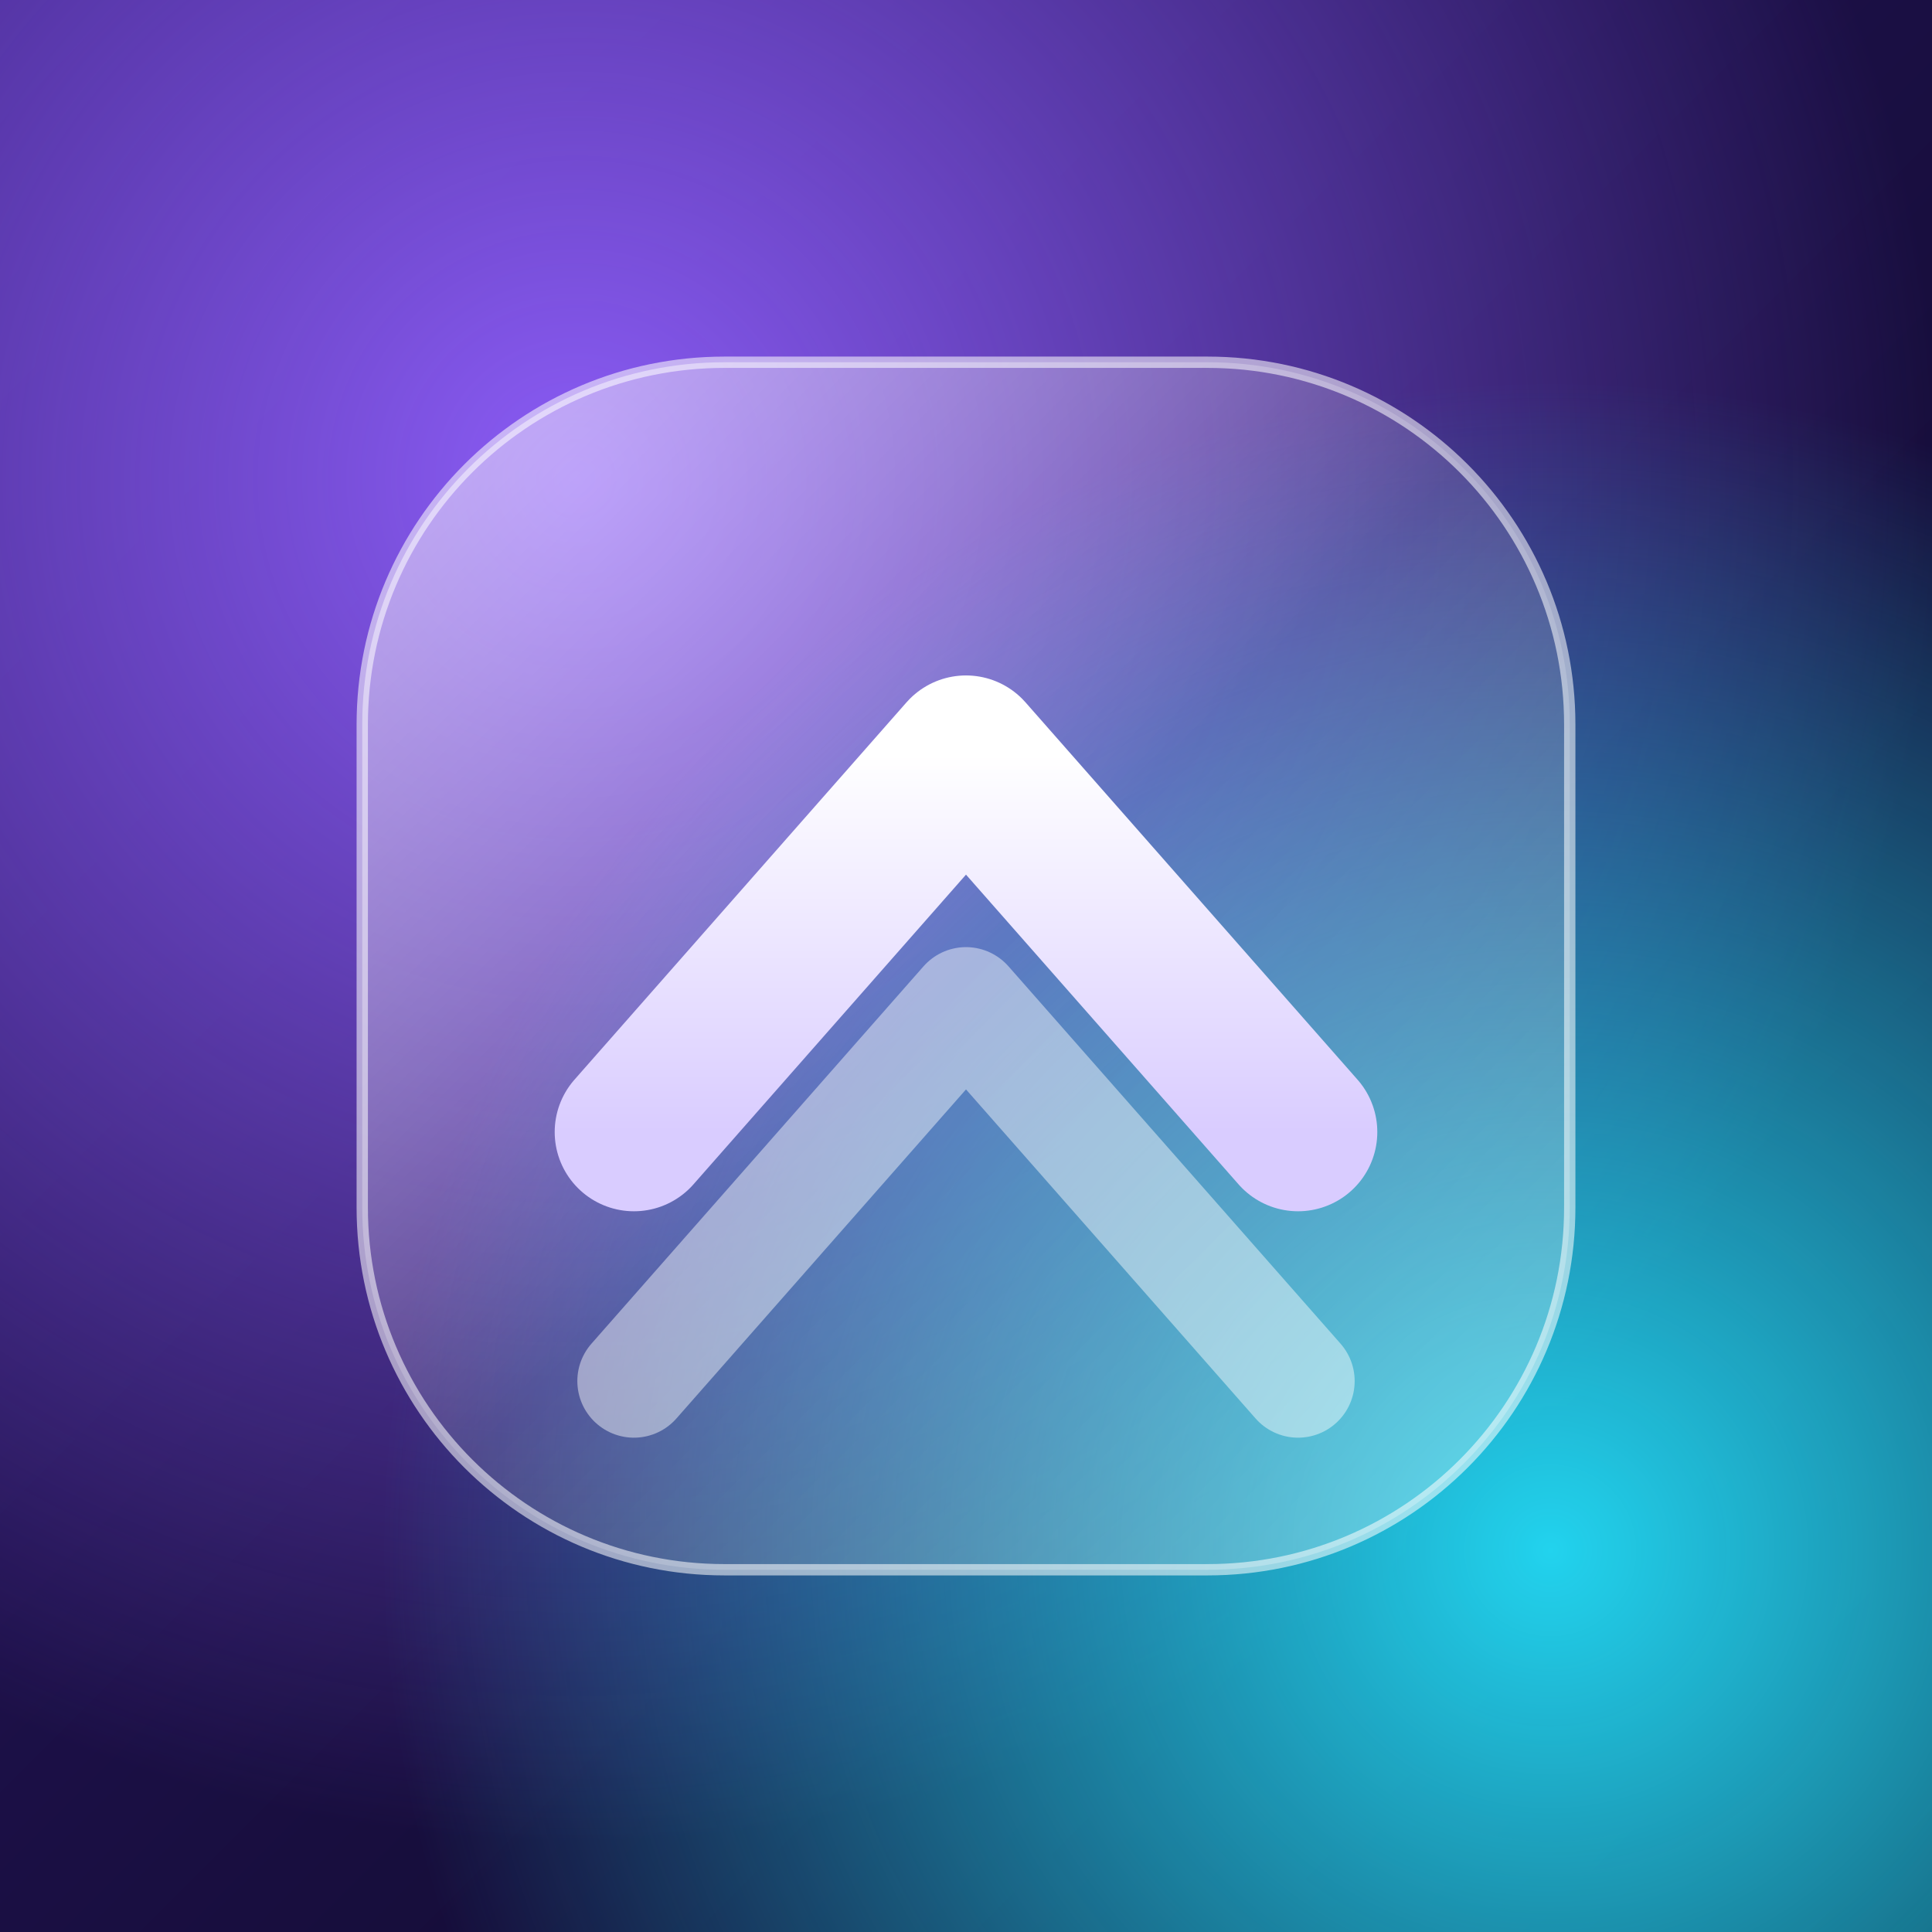
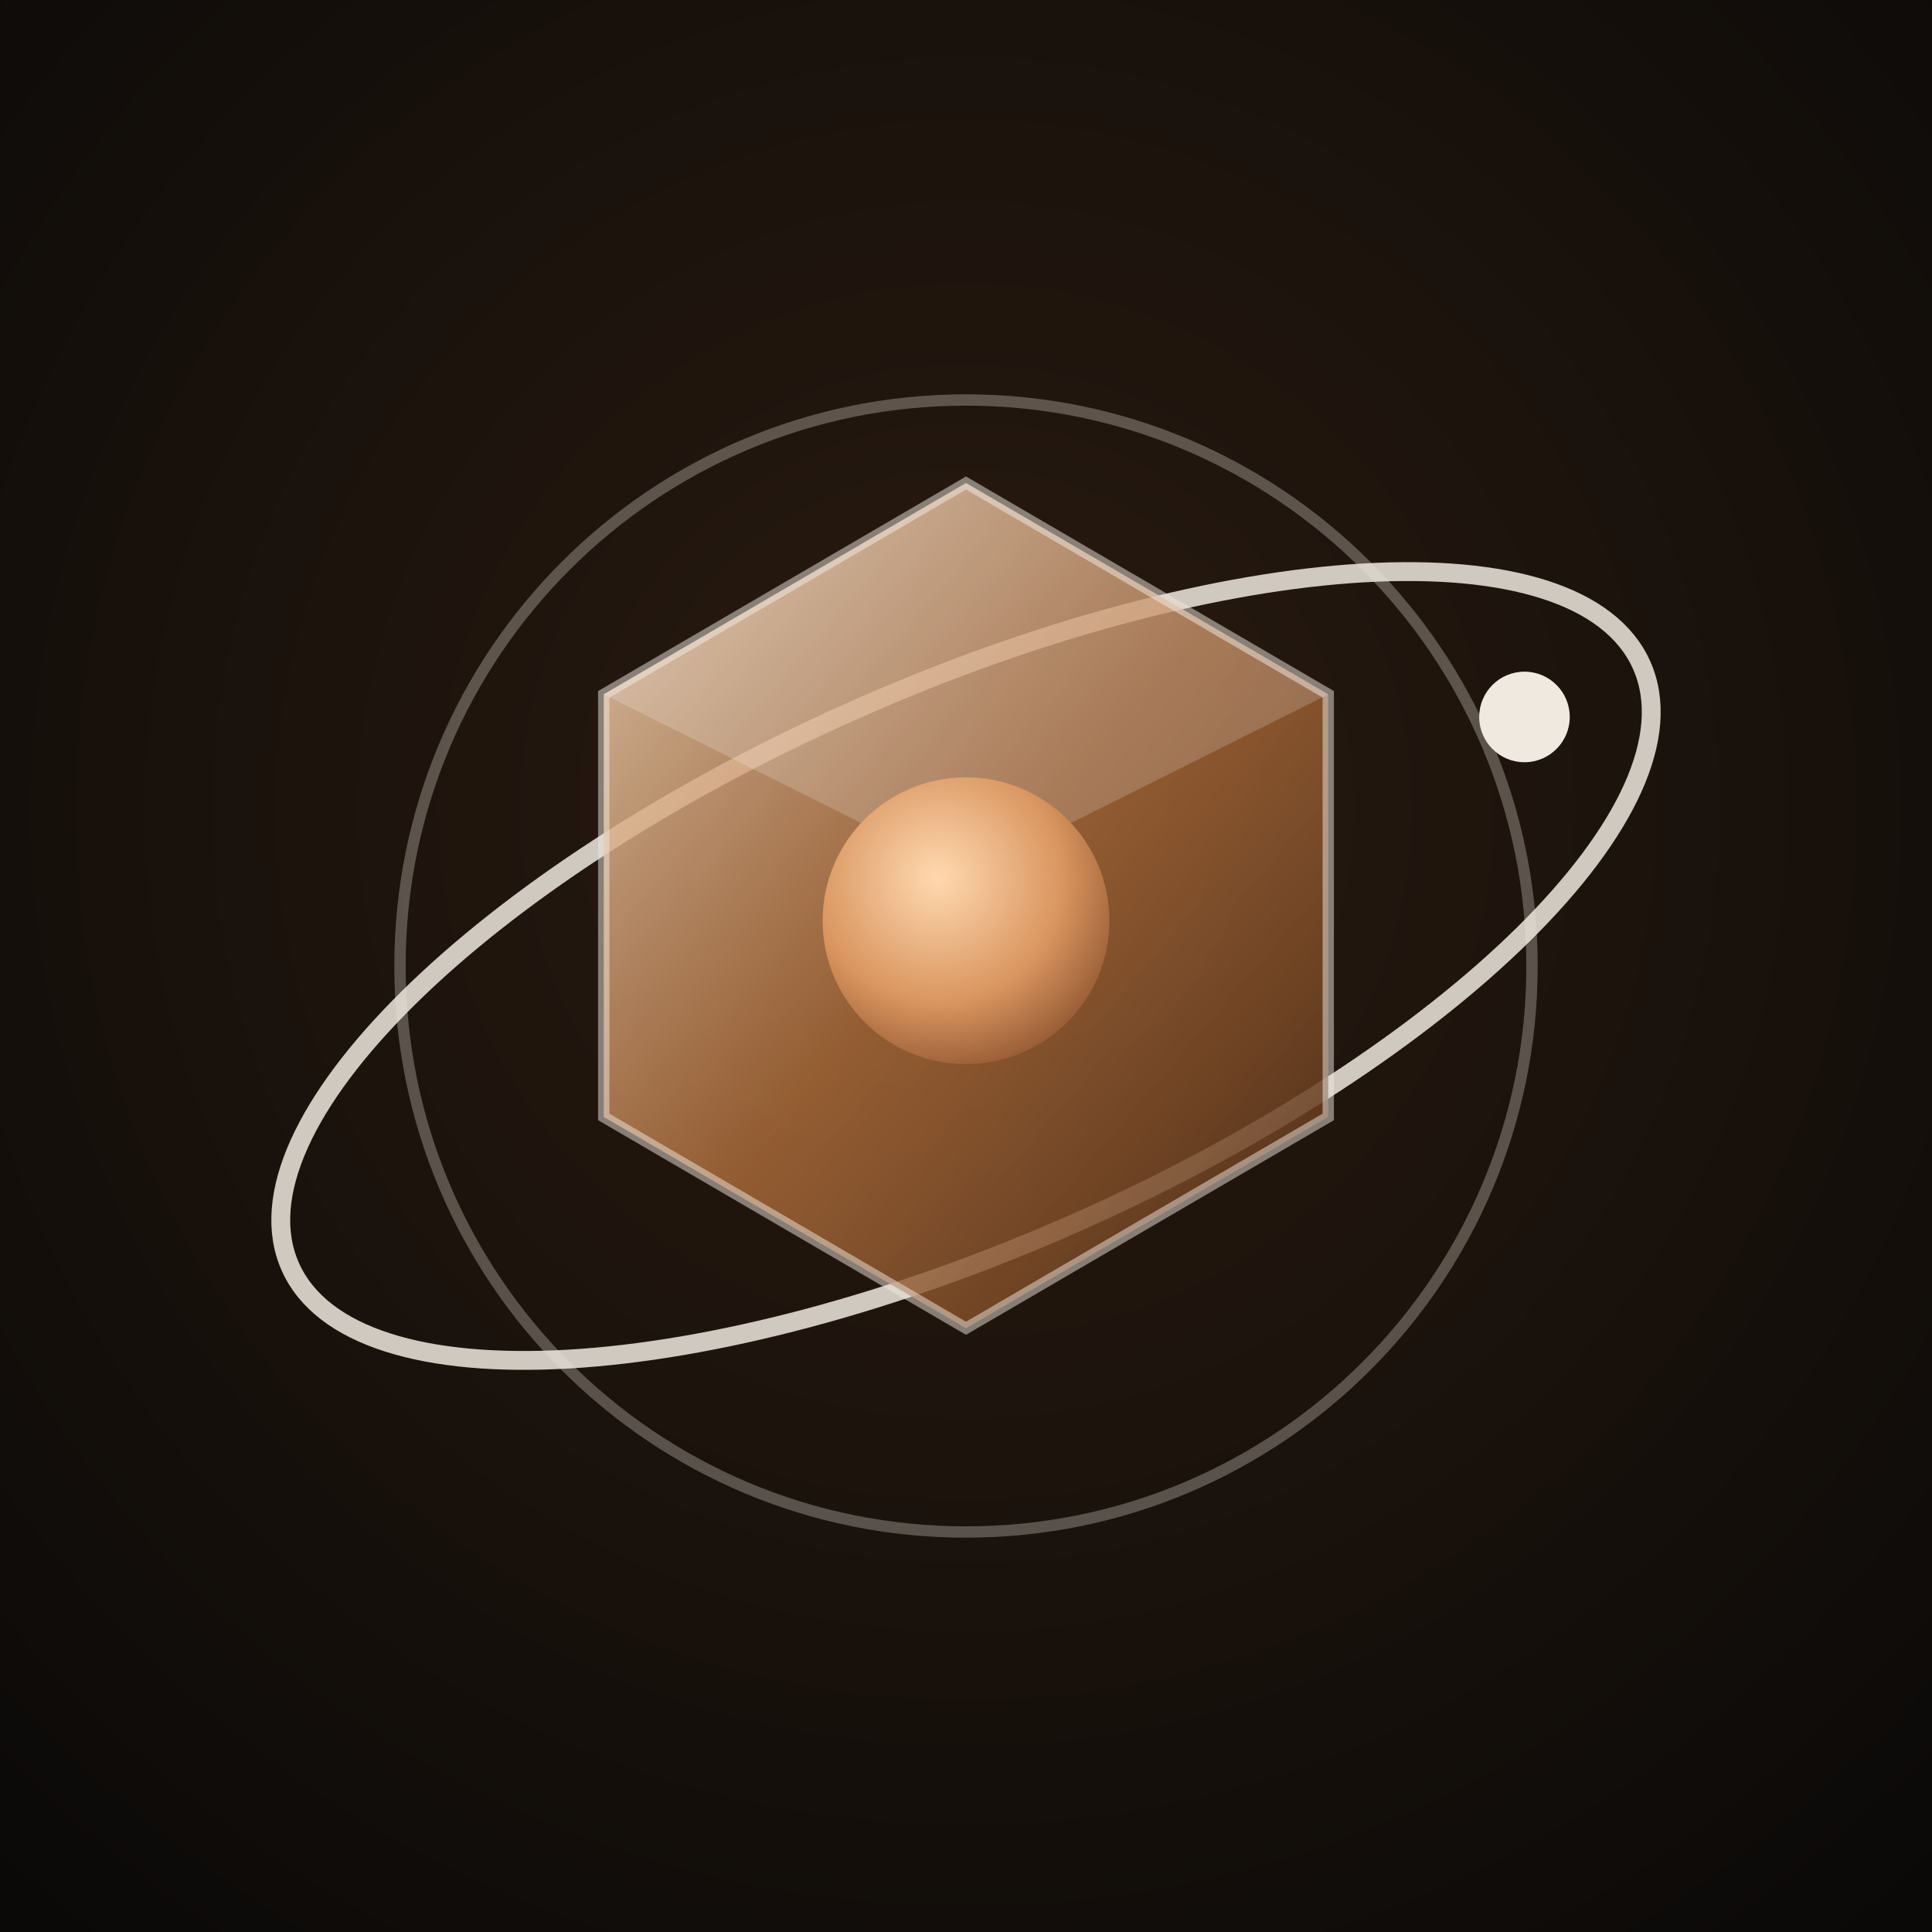
<svg xmlns="http://www.w3.org/2000/svg" viewBox="0 0 512 512">
  <defs>
-     <linearGradient id="bg" x1="0" y1="0" x2="1" y2="1">
-       <stop offset="0" stop-color="#2a1666" />
-       <stop offset="1" stop-color="#0a0820" />
-     </linearGradient>
-     <radialGradient id="o1" cx=".3" cy=".25" r=".7">
-       <stop offset="0" stop-color="#8b5cf6" />
-       <stop offset="1" stop-color="#8b5cf6" stop-opacity="0" />
+     <radialGradient id="bg" cx=".5" cy=".42" r=".75">
+       <stop offset="0" stop-color="#2a1b10" />
+       <stop offset="1" stop-color="#0a0908" />
    </radialGradient>
-     <radialGradient id="o2" cx=".8" cy=".8" r=".6">
-       <stop offset="0" stop-color="#22d3ee" />
-       <stop offset="1" stop-color="#22d3ee" stop-opacity="0" />
+     <radialGradient id="ember" cx=".4" cy=".35" r=".8">
+       <stop offset="0" stop-color="#ffd9b0" />
+       <stop offset=".55" stop-color="#d9955f" />
+       <stop offset="1" stop-color="#7a4222" />
    </radialGradient>
-     <linearGradient id="gl" x1="0" y1="0" x2="1" y2="1">
-       <stop offset="0" stop-color="#fff" stop-opacity=".55" />
-       <stop offset=".5" stop-color="#fff" stop-opacity=".12" />
-       <stop offset="1" stop-color="#fff" stop-opacity=".3" />
-     </linearGradient>
-     <linearGradient id="ar" x1="0" y1="0" x2="0" y2="1">
-       <stop offset="0" stop-color="#fff" />
-       <stop offset="1" stop-color="#d9ccff" />
+     <linearGradient id="gem" x1="0" y1="0" x2="1" y2="1">
+       <stop offset="0" stop-color="#f3d9bd" stop-opacity=".9" />
+       <stop offset=".5" stop-color="#b9743f" stop-opacity=".75" />
+       <stop offset="1" stop-color="#4a2a15" stop-opacity=".9" />
    </linearGradient>
  </defs>
  <rect width="512" height="512" fill="url(#bg)" />
-   <rect width="512" height="512" fill="url(#o1)" />
-   <rect width="512" height="512" fill="url(#o2)" />
-   <rect x="96" y="96" width="320" height="320" rx="96" fill="url(#gl)" stroke="#fff" stroke-opacity=".55" stroke-width="3" />
-   <path d="M168 300 256 200l88 100" fill="none" stroke="url(#ar)" stroke-width="42" stroke-linecap="round" stroke-linejoin="round" />
-   <path d="M168 366 256 266l88 100" fill="none" stroke="#fff" stroke-opacity=".45" stroke-width="30" stroke-linecap="round" stroke-linejoin="round" />
+   <ellipse cx="256" cy="256" rx="196" ry="74" fill="none" stroke="#efe9df" stroke-width="5" opacity=".85" transform="rotate(-24 256 256)" />
+   <ellipse cx="256" cy="256" rx="150" ry="150" fill="none" stroke="#efe9df" stroke-width="3" opacity=".3" />
+   <polygon points="256,128 352,184 352,296 256,352 160,296 160,184" fill="url(#gem)" stroke="#efe9df" stroke-opacity=".5" stroke-width="3" />
+   <polygon points="256,128 352,184 256,232 160,184" fill="#fff" opacity=".18" />
+   <circle cx="256" cy="244" r="38" fill="url(#ember)" />
+   <circle cx="404" cy="190" r="12" fill="#efe9df" />
</svg>
